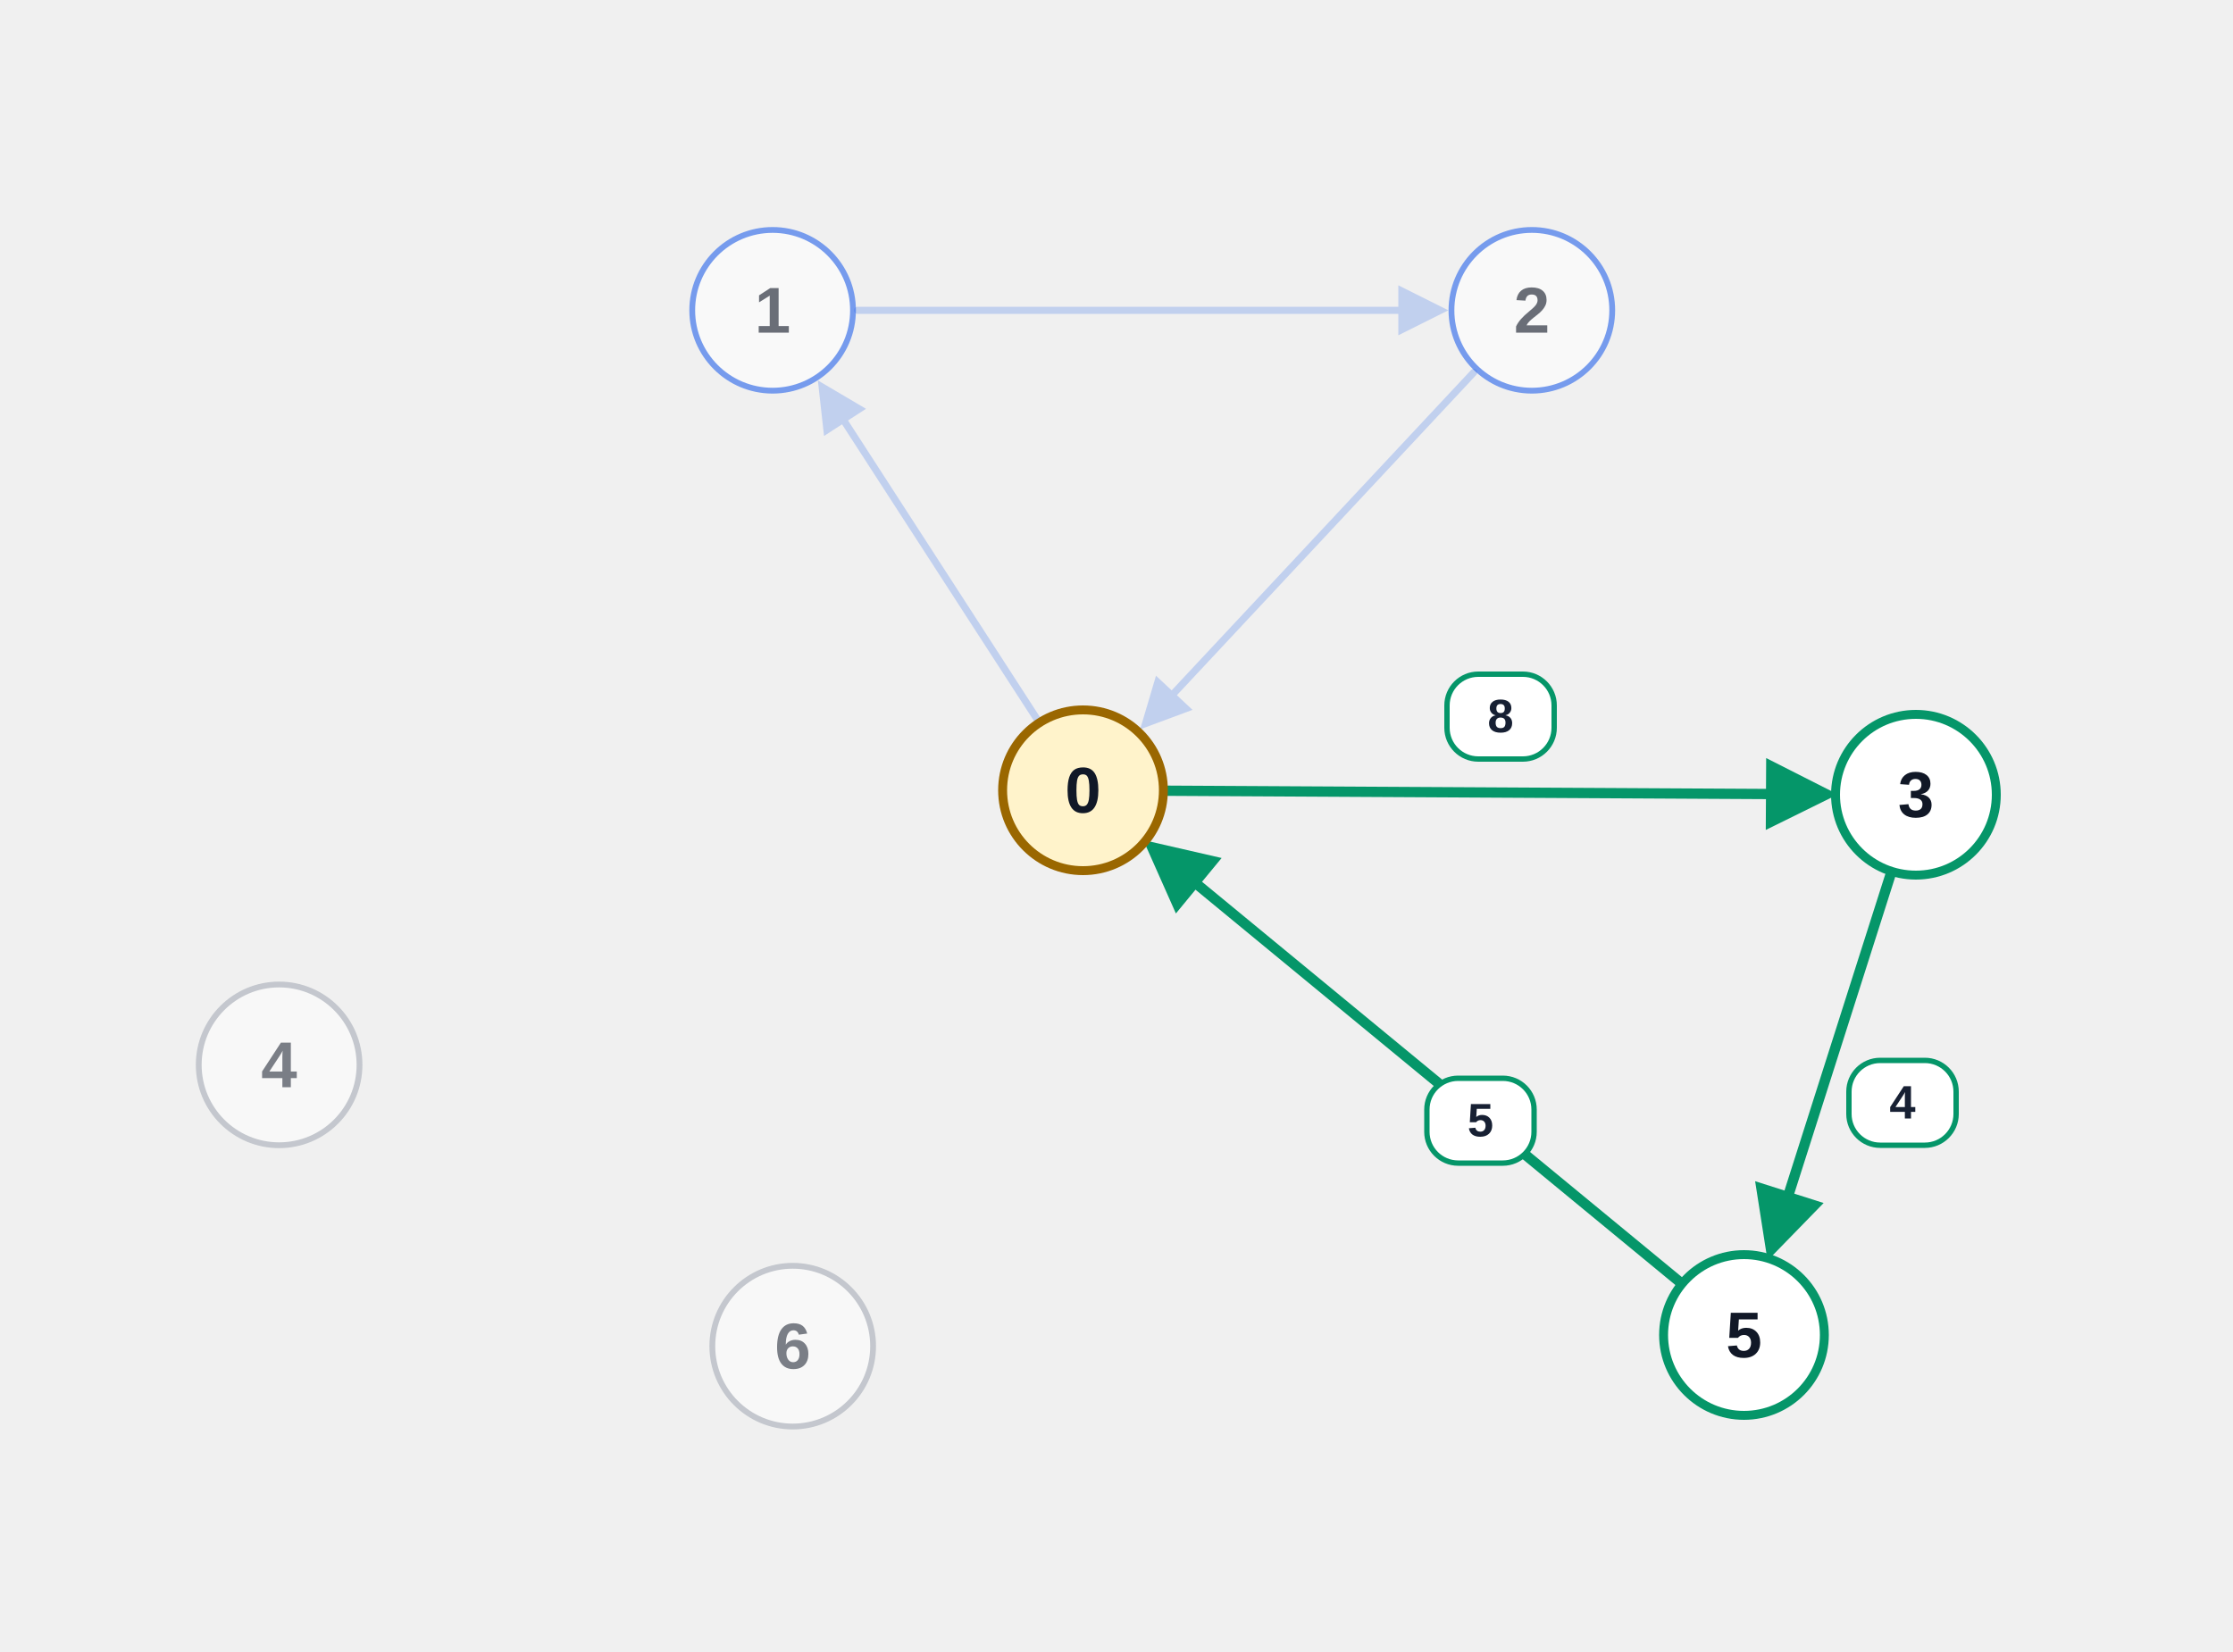
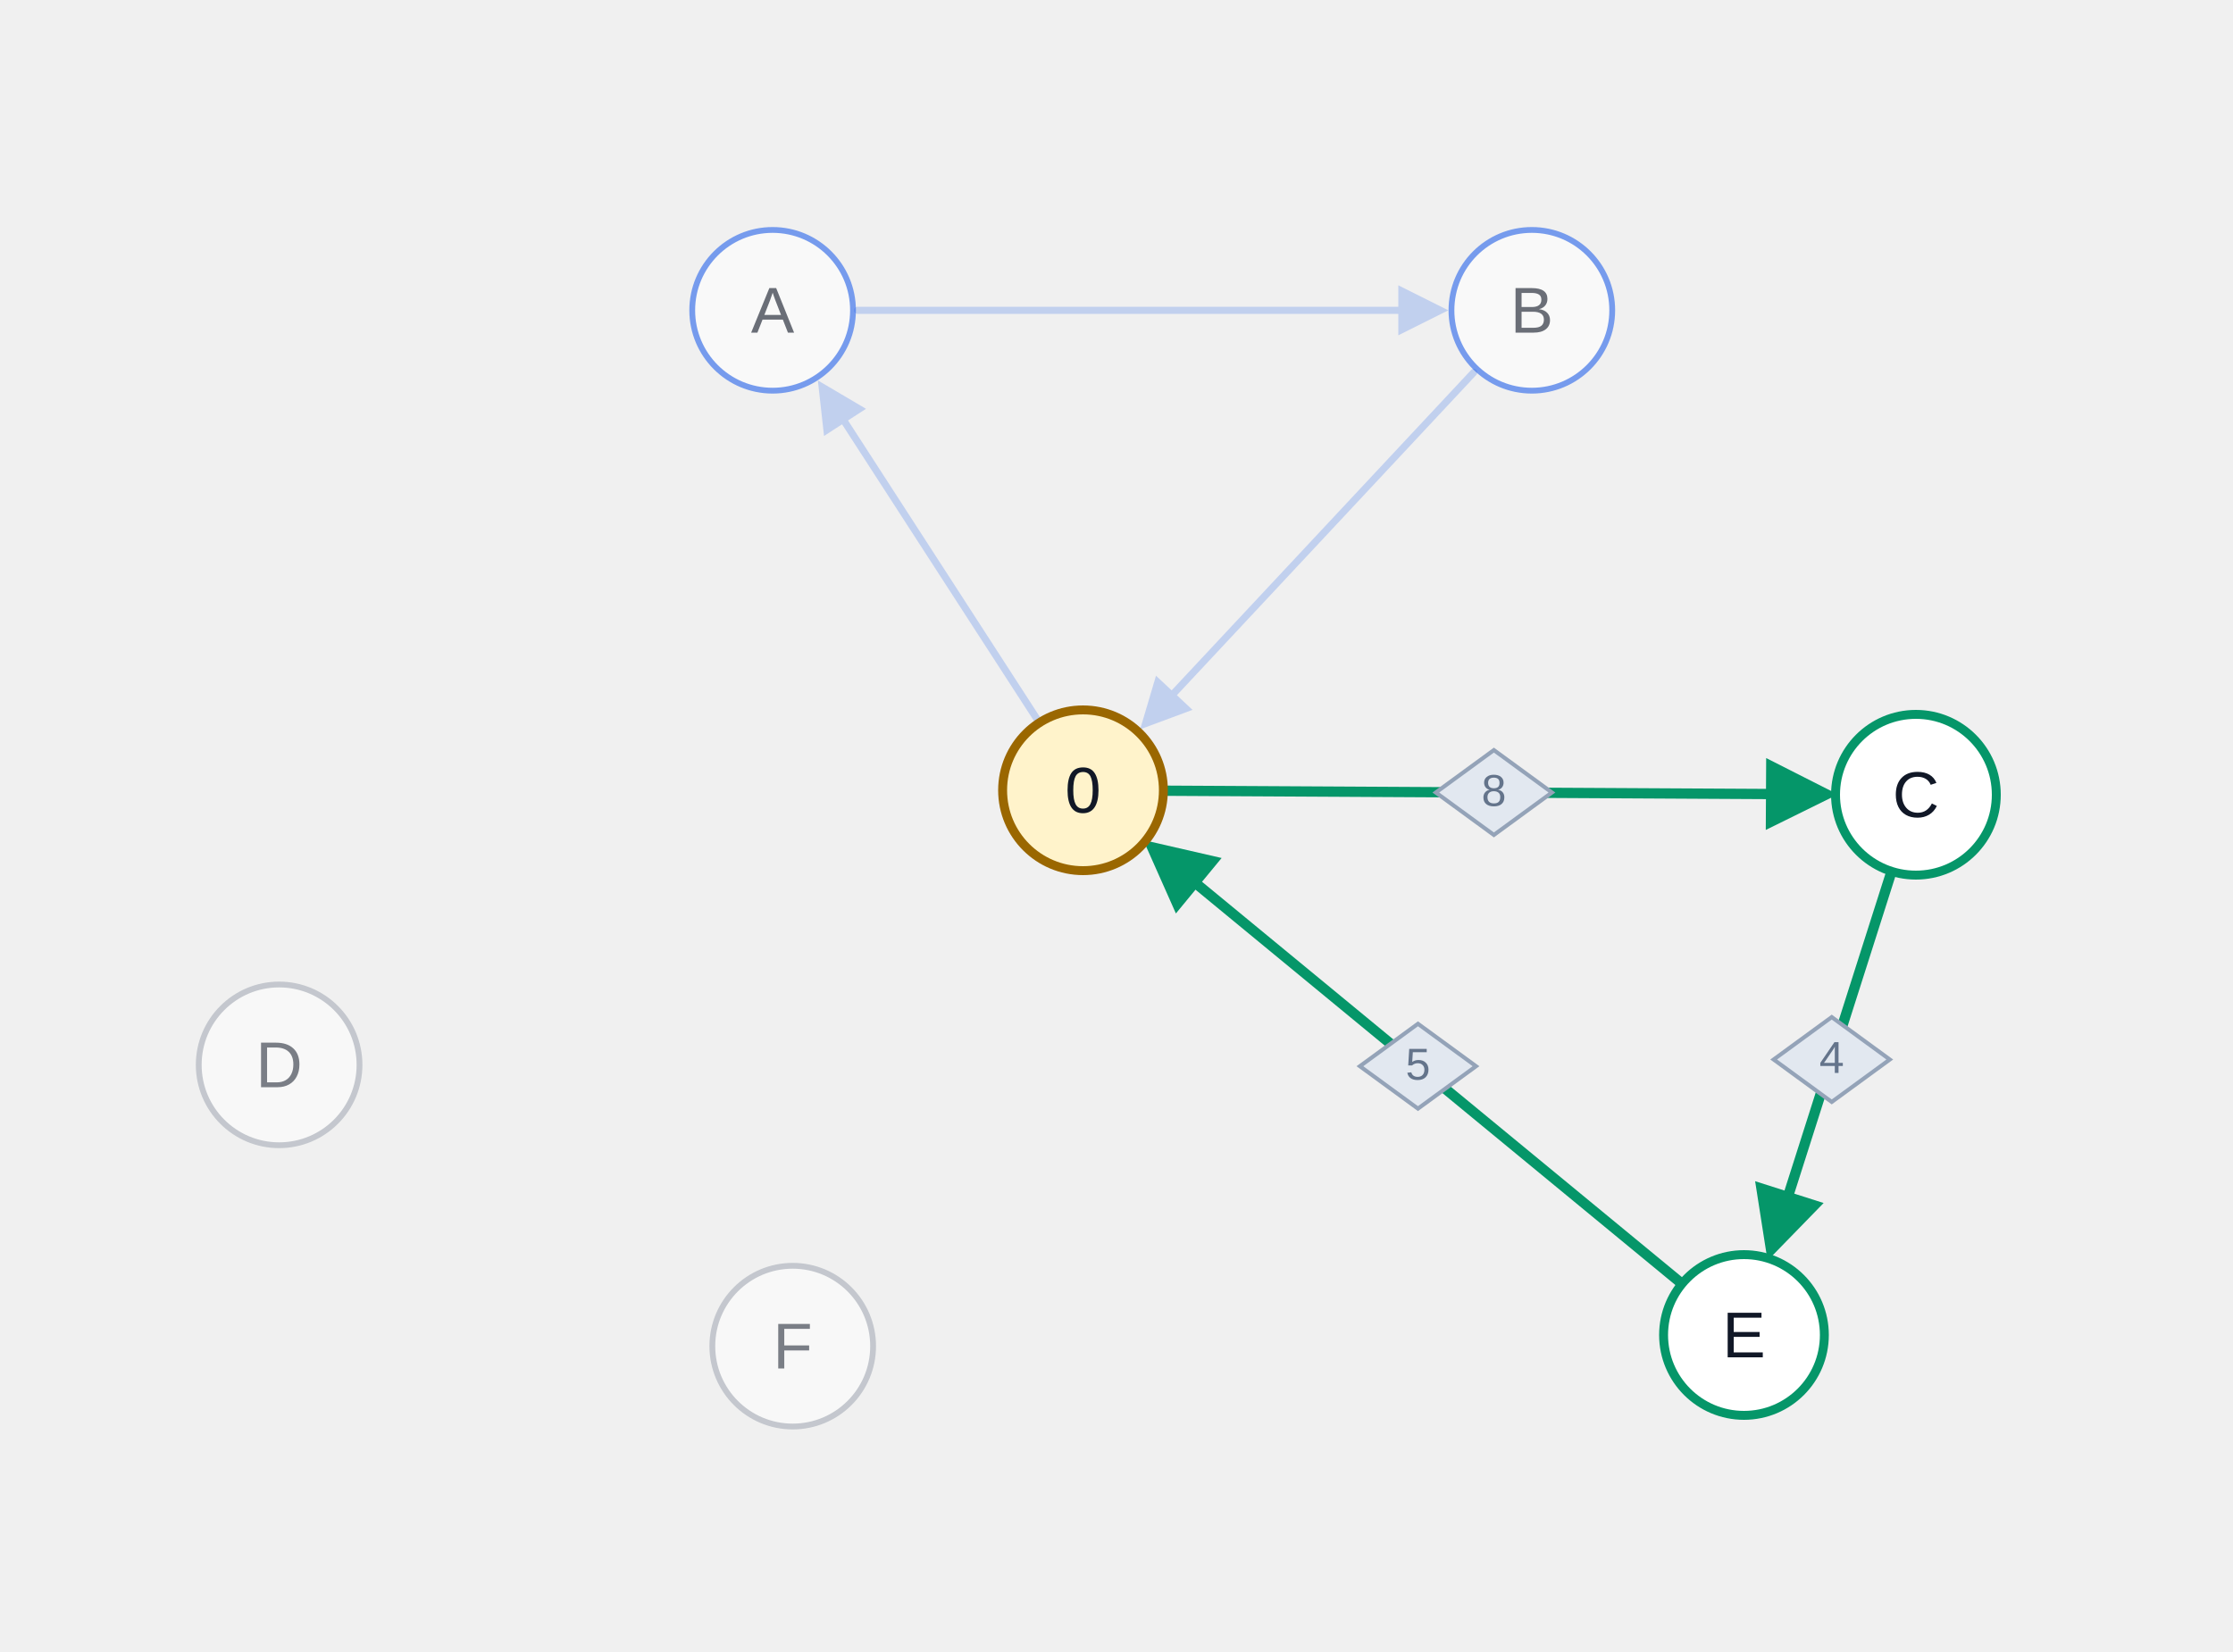
<svg xmlns="http://www.w3.org/2000/svg" width="1000" height="740" viewBox="0 0 1000 740" role="img" aria-labelledby="title description">
  <defs>
    <marker id="arrow-1" viewBox="0 0 12 12" markerWidth="7" markerHeight="7" refX="9" refY="6" orient="auto">
      <path d="M 0 0 L 12 6 L 0 12 z" fill="#2563eb" />
    </marker>
    <marker id="arrow-2" viewBox="0 0 12 12" markerWidth="7" markerHeight="7" refX="9" refY="6" orient="auto">
      <path d="M 0 0 L 12 6 L 0 12 z" fill="#059669" />
    </marker>
    <marker id="arrow-3" viewBox="0 0 12 12" markerWidth="7" markerHeight="7" refX="9" refY="6" orient="auto">
      <path d="M 0 0 L 12 6 L 0 12 z" fill="#ea580c" />
    </marker>
    <marker id="arrow-gray" viewBox="0 0 12 12" markerWidth="7" markerHeight="7" refX="9" refY="6" orient="auto">
      <path d="M 0 0 L 12 6 L 0 12 z" fill="#64748b" />
    </marker>
  </defs>
  <line x1="464.4" y1="322.1" x2="369.3" y2="175.1" fill="none" stroke="#2563eb" stroke-width="3.2" stroke-linecap="round" marker-end="url(#arrow-1)" opacity="0.23" />
  <line x1="384.0" y1="139.0" x2="643.0" y2="139.0" fill="none" stroke="#2563eb" stroke-width="3.2" stroke-linecap="round" marker-end="url(#arrow-1)" opacity="0.23" />
  <line x1="660.0" y1="166.8" x2="514.4" y2="322.6" fill="none" stroke="#2563eb" stroke-width="3.2" stroke-linecap="round" marker-end="url(#arrow-1)" opacity="0.23" />
  <line x1="523.0" y1="354.2" x2="815.0" y2="355.8" fill="none" stroke="#059669" stroke-width="4.6" stroke-linecap="round" marker-end="url(#arrow-2)" opacity="1" />
  <g>
-     <rect x="648" y="302" width="48" height="38" rx="14" fill="#fff" stroke="#059669" stroke-width="2.4" />
-     <text x="672" y="328" font-family="Arial,Helvetica,sans-serif" font-weight="800" font-size="21" text-anchor="middle" fill="#172033">8</text>
+     <polygon points="669.0,336.0 695.0,355.0 669.0,374.0 643.0,355.0" fill="#e2e8f0" stroke="#94a3b8" stroke-width="1.8" />
+     <text x="669.0" y="361.0" font-family="Arial,Helvetica,sans-serif" font-weight="400" font-size="20" text-anchor="middle" fill="#64748b">8</text>
  </g>
  <line x1="846.5" y1="392.2" x2="794.0" y2="557.0" fill="none" stroke="#059669" stroke-width="4.6" stroke-linecap="round" marker-end="url(#arrow-2)" opacity="1" />
  <g>
-     <rect x="828" y="475" width="48" height="38" rx="14" fill="#fff" stroke="#059669" stroke-width="2.4" />
-     <text x="852" y="501" font-family="Arial,Helvetica,sans-serif" font-weight="800" font-size="21" text-anchor="middle" fill="#172033">4</text>
+     <polygon points="820.3,455.6 846.3,474.6 820.3,493.6 794.3,474.6" fill="#e2e8f0" stroke="#94a3b8" stroke-width="1.8" />
+     <text x="820.3" y="480.6" font-family="Arial,Helvetica,sans-serif" font-weight="400" font-size="20" text-anchor="middle" fill="#64748b">4</text>
  </g>
  <line x1="751.7" y1="573.8" x2="518.2" y2="381.4" fill="none" stroke="#059669" stroke-width="4.6" stroke-linecap="round" marker-end="url(#arrow-2)" opacity="1" />
  <g>
-     <rect x="639" y="483" width="48" height="38" rx="14" fill="#fff" stroke="#059669" stroke-width="2.4" />
-     <text x="663" y="509" font-family="Arial,Helvetica,sans-serif" font-weight="800" font-size="21" text-anchor="middle" fill="#172033">5</text>
+     <polygon points="635.0,458.6 661.0,477.6 635.0,496.6 609.0,477.6" fill="#e2e8f0" stroke="#94a3b8" stroke-width="1.8" />
+     <text x="635.0" y="483.6" font-family="Arial,Helvetica,sans-serif" font-weight="400" font-size="20" text-anchor="middle" fill="#64748b">5</text>
  </g>
  <g opacity="1">
    <circle cx="485" cy="354" r="36" stroke="#9a6700" stroke-width="4" fill="#fff3cb" />
-     <text x="485" y="364" text-anchor="middle" font-family="Arial,Helvetica,sans-serif" font-size="29" font-weight="800" fill="#111827">0</text>
+     <text x="485" y="364" text-anchor="middle" font-family="Arial,Helvetica,sans-serif" font-size="29" font-weight="400" fill="#111827">0</text>
  </g>
  <g opacity="0.6">
    <circle cx="346" cy="139" r="36" stroke="#2563eb" stroke-width="2.6" fill="#ffffff" />
-     <text x="346" y="149" text-anchor="middle" font-family="Arial,Helvetica,sans-serif" font-size="29" font-weight="800" fill="#111827">1</text>
+     <text x="346" y="149" text-anchor="middle" font-family="Arial,Helvetica,sans-serif" font-size="29" font-weight="400" fill="#111827">A</text>
  </g>
  <g opacity="0.6">
    <circle cx="686" cy="139" r="36" stroke="#2563eb" stroke-width="2.6" fill="#ffffff" />
-     <text x="686" y="149" text-anchor="middle" font-family="Arial,Helvetica,sans-serif" font-size="29" font-weight="800" fill="#111827">2</text>
+     <text x="686" y="149" text-anchor="middle" font-family="Arial,Helvetica,sans-serif" font-size="29" font-weight="400" fill="#111827">B</text>
  </g>
  <g opacity="1">
    <circle cx="858" cy="356" r="36" stroke="#059669" stroke-width="4" fill="#ffffff" />
-     <text x="858" y="366" text-anchor="middle" font-family="Arial,Helvetica,sans-serif" font-size="29" font-weight="800" fill="#111827">3</text>
+     <text x="858" y="366" text-anchor="middle" font-family="Arial,Helvetica,sans-serif" font-size="29" font-weight="400" fill="#111827">C</text>
  </g>
  <g opacity="1">
    <circle cx="781" cy="598" r="36" stroke="#059669" stroke-width="4" fill="#ffffff" />
-     <text x="781" y="608" text-anchor="middle" font-family="Arial,Helvetica,sans-serif" font-size="29" font-weight="800" fill="#111827">5</text>
+     <text x="781" y="608" text-anchor="middle" font-family="Arial,Helvetica,sans-serif" font-size="29" font-weight="400" fill="#111827">E</text>
  </g>
  <g opacity="0.53">
    <circle cx="355" cy="603" r="36" stroke="#9ca3af" stroke-width="2.6" fill="#ffffff" />
-     <text x="355" y="613" text-anchor="middle" font-family="Arial,Helvetica,sans-serif" font-size="29" font-weight="800" fill="#111827">6</text>
+     <text x="355" y="613" text-anchor="middle" font-family="Arial,Helvetica,sans-serif" font-size="29" font-weight="400" fill="#111827">F</text>
  </g>
  <g opacity="0.53">
    <circle cx="125" cy="477" r="36" stroke="#9ca3af" stroke-width="2.6" fill="#ffffff" />
-     <text x="125" y="487" text-anchor="middle" font-family="Arial,Helvetica,sans-serif" font-size="29" font-weight="800" fill="#111827">4</text>
+     <text x="125" y="487" text-anchor="middle" font-family="Arial,Helvetica,sans-serif" font-size="29" font-weight="400" fill="#111827">D</text>
  </g>
</svg>
